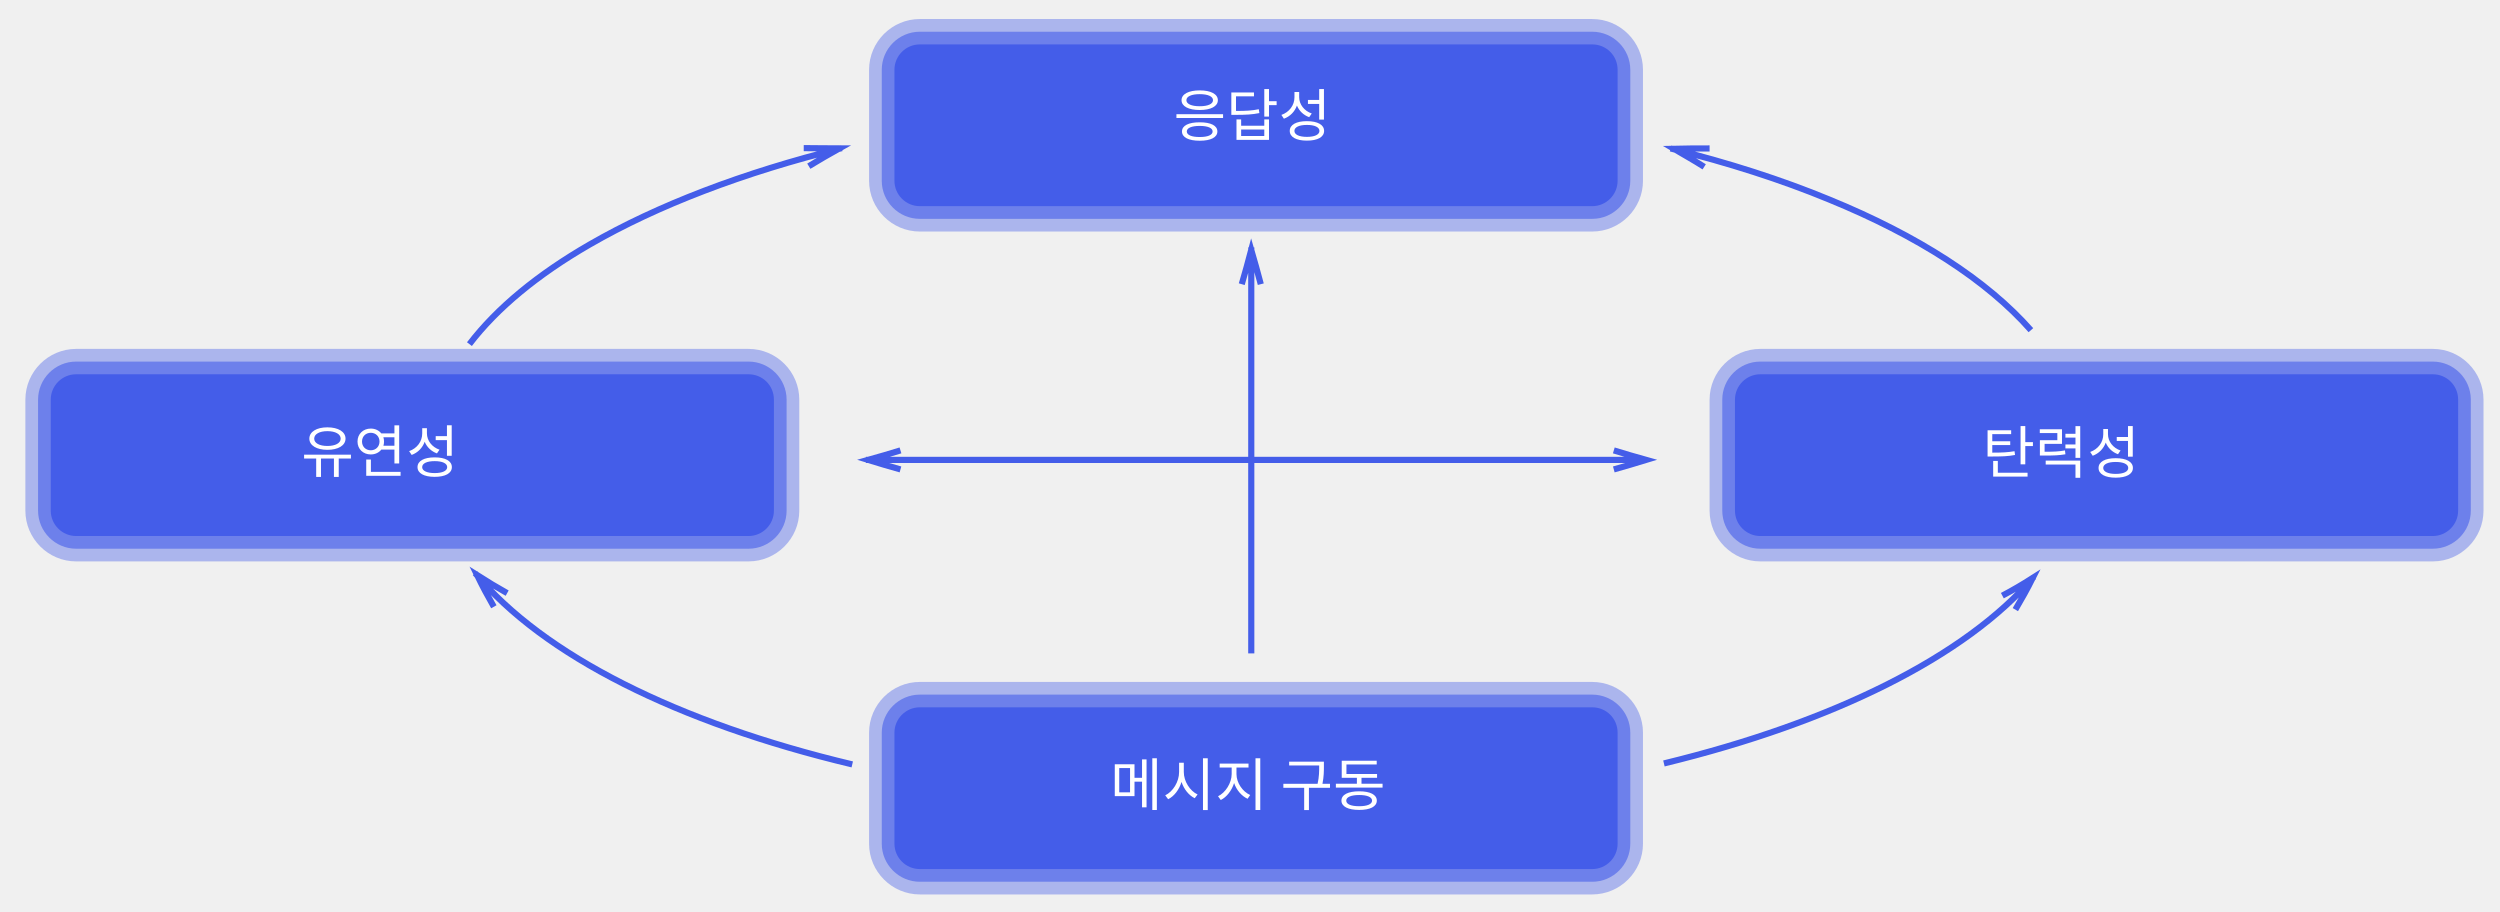
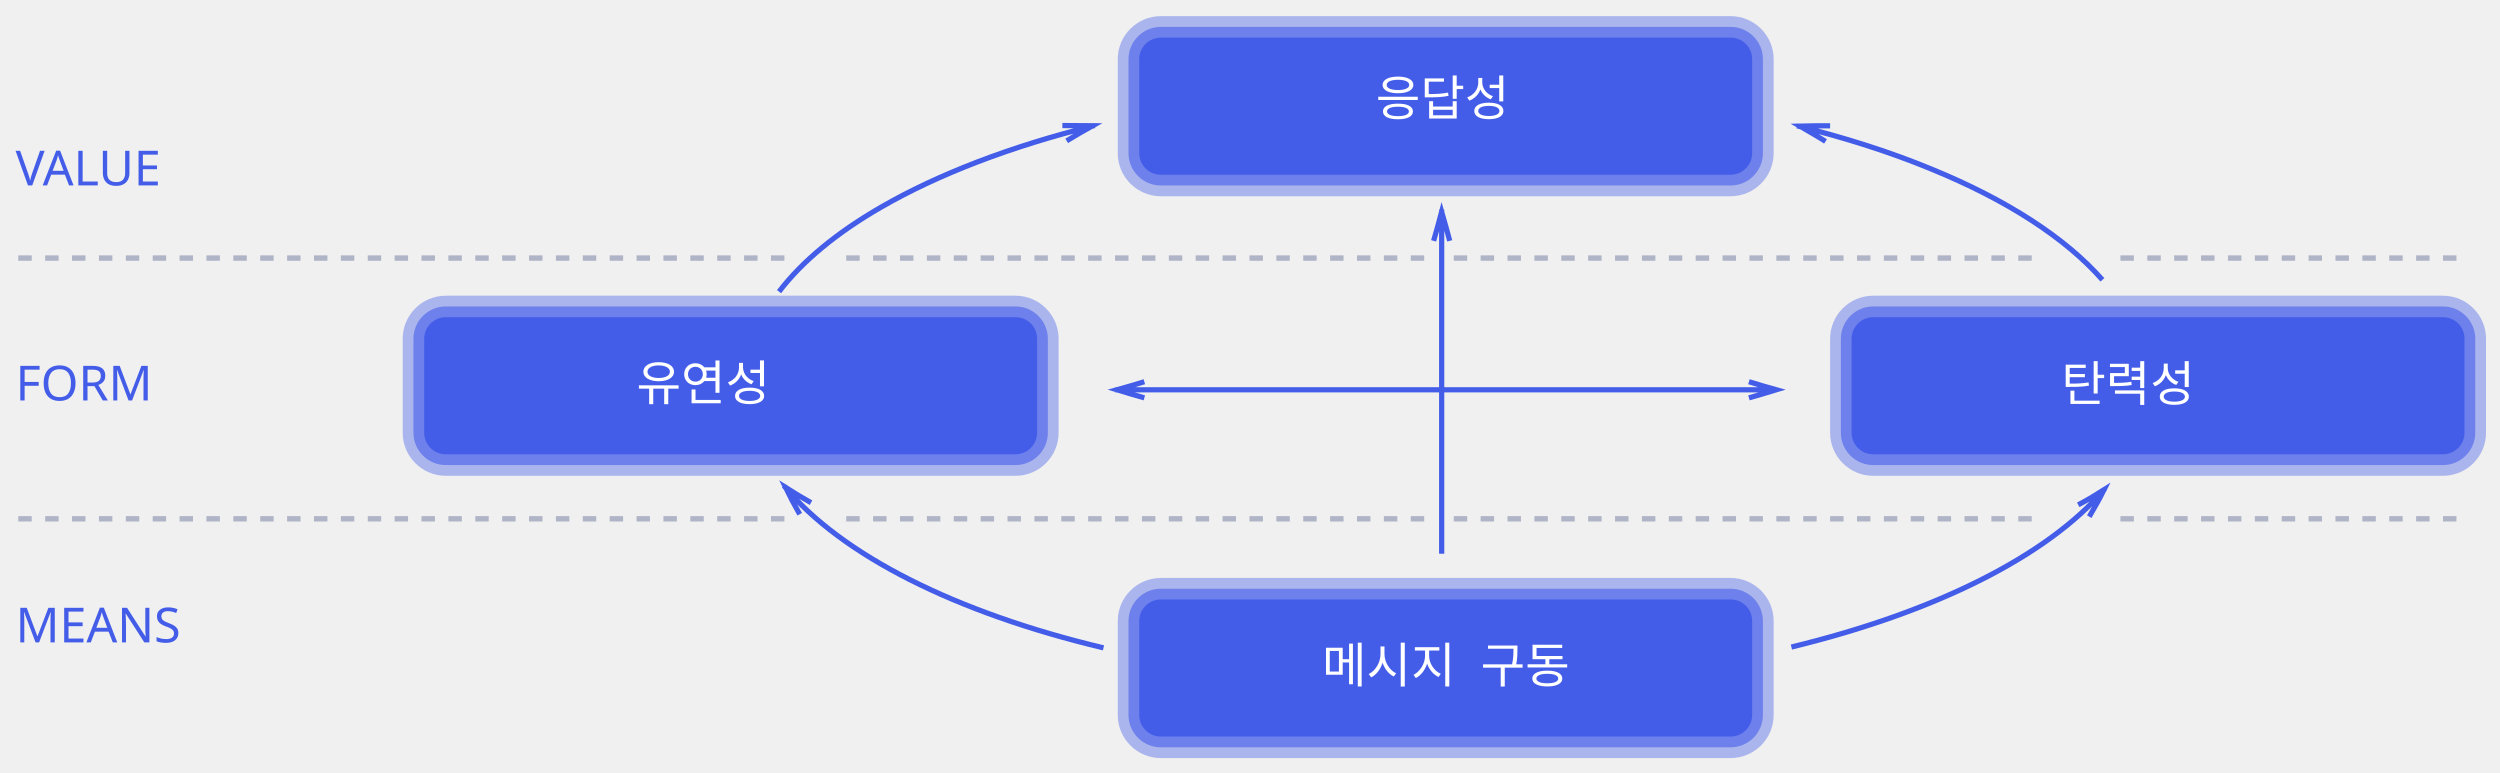
- <svg xmlns="http://www.w3.org/2000/svg" version="1.1" x="0px" y="0px" viewBox="0 0 788.2 287.3" enable-background="new 0 0 788.2 287.3" xml:space="preserve">
-   <g id="Layer_1">
+ <svg xmlns="http://www.w3.org/2000/svg" version="1.1" id="Layer_1" x="0px" y="0px" viewBox="0 0 930 287.3" style="enable-background:new 0 0 930 287.3;" xml:space="preserve">
+   <style type="text/css">
+ 	.st0{fill:none;stroke:#AFB4C6;stroke-width:2;stroke-miterlimit:10;stroke-dasharray:5;}
+ 	.st1{fill:#445DE9;}
+ 	.st2{font-family:'HelveticaNeue-Bold';}
+ 	.st3{font-size:18px;}
+ 	.st4{opacity:0.4;fill:#445DE9;enable-background:new    ;}
+ 	.st5{opacity:0.6;fill:#445DE9;enable-background:new    ;}
+ 	.st6{fill:#FFFFFF;}
+ 	.st7{font-family:'AdobeMyungjoStd-Medium-KSCpc-EUC-H';}
+ 	.st8{enable-background:new    ;}
+ 	.st9{font-family:'HelveticaNeue-Medium';}
+ 	.st10{fill:none;stroke:#445DE9;stroke-width:1.94;stroke-miterlimit:10;}
+ </style>
+   <g>
    <g>
-       <path opacity="0.4" fill-rule="evenodd" clip-rule="evenodd" fill="#445DE9" d="M290,73c-8.8,0-16-7.2-16-16V22    c0-8.8,7.2-16,16-16h212c8.8,0,16,7.2,16,16v35c0,8.8-7.2,16-16,16H290z" />
-       <path opacity="0.6" fill-rule="evenodd" clip-rule="evenodd" fill="#445DE9" d="M290,69c-6.6,0-12-5.4-12-12V22    c0-6.6,5.4-12,12-12h212c6.6,0,12,5.4,12,12v35c0,6.6-5.4,12-12,12H290z" />
-       <path fill-rule="evenodd" clip-rule="evenodd" fill="#445DE9" d="M502,14H290c-4.4,0-8,3.6-8,8v35c0,4.4,3.6,8,8,8h212    c4.4,0,8-3.6,8-8V22C510,17.5,506.4,14,502,14z" />
-       <text transform="matrix(1 0 0 1 370 42.9651)" fill="#FFFFFF" font-family="'HelveticaNeue'" font-size="18">응답성</text>
+       <line class="st0" x1="6.8" y1="96" x2="291.8" y2="96" />
+       <line class="st0" x1="314.8" y1="96" x2="533.8" y2="96" />
+       <line class="st0" x1="540.8" y1="96" x2="757.8" y2="96" />
+       <line class="st0" x1="788.8" y1="96" x2="914.8" y2="96" />
+     </g>
+     <g>
+       <line class="st0" x1="6.8" y1="193" x2="291.8" y2="193" />
+       <line class="st0" x1="314.8" y1="193" x2="531.8" y2="193" />
+       <line class="st0" x1="540.8" y1="193" x2="757.8" y2="193" />
+       <line class="st0" x1="788.8" y1="193" x2="914.8" y2="193" />
+     </g>
+     <g>
+       <text transform="matrix(1 0 0 1 5.7999 148.965)" class="st1 st2 st3">FORM</text>
+       <text transform="matrix(1 0 0 1 5.7999 238.965)" class="st1 st2 st3">MEANS</text>
+       <text transform="matrix(1 0 0 1 5.7999 68.965)" class="st1 st2 st3">VALUE</text>
+     </g>
+   </g>
+   <g id="Layer_1_1_">
+     <g>
+       <path class="st4" d="M431.8,73c-8.8,0-16-7.2-16-16V22c0-8.8,7.2-16,16-16h212c8.8,0,16,7.2,16,16v35c0,8.8-7.2,16-16,16H431.8z" />
+       <path class="st5" d="M431.8,69c-6.6,0-12-5.4-12-12V22c0-6.6,5.4-12,12-12h212c6.6,0,12,5.4,12,12v35c0,6.6-5.4,12-12,12H431.8z" />
+       <path class="st1" d="M643.8,14h-212c-4.4,0-8,3.6-8,8v35c0,4.4,3.6,8,8,8h212c4.4,0,8-3.6,8-8V22C651.8,17.5,648.2,14,643.8,14z" />
+       <text transform="matrix(1 0 0 1 511.8 42.9651)" class="st6 st7 st3">응답성</text>
      <g>
-         <path opacity="0.4" fill-rule="evenodd" clip-rule="evenodd" fill="#445DE9" d="M555,177c-8.8,0-16-7.2-16-16v-35     c0-8.8,7.2-16,16-16h212c8.8,0,16,7.2,16,16v35c0,8.8-7.2,16-16,16H555z" />
-         <path opacity="0.6" fill-rule="evenodd" clip-rule="evenodd" fill="#445DE9" d="M555,173c-6.6,0-12-5.4-12-12v-35     c0-6.6,5.4-12,12-12h212c6.6,0,12,5.4,12,12v35c0,6.6-5.4,12-12,12H555z" />
-         <path fill-rule="evenodd" clip-rule="evenodd" fill="#445DE9" d="M767,118H555c-4.4,0-8,3.6-8,8v35c0,4.4,3.6,8,8,8h212     c4.4,0,8-3.6,8-8v-35C775,121.5,771.4,118,767,118z" />
-         <text transform="matrix(1 0 0 1 625.0005 149.2253)" fill="#FFFFFF" font-family="'HelveticaNeue-Medium'" font-size="18">탄력성</text>
+         <path class="st4" d="M696.8,177c-8.8,0-16-7.2-16-16v-35c0-8.8,7.2-16,16-16h212c8.8,0,16,7.2,16,16v35c0,8.8-7.2,16-16,16H696.8     z" />
+         <path class="st5" d="M696.8,173c-6.6,0-12-5.4-12-12v-35c0-6.6,5.4-12,12-12h212c6.6,0,12,5.4,12,12v35c0,6.6-5.4,12-12,12H696.8     z" />
+         <path class="st1" d="M908.8,118h-212c-4.4,0-8,3.6-8,8v35c0,4.4,3.6,8,8,8h212c4.4,0,8-3.6,8-8v-35     C916.8,121.5,913.2,118,908.8,118z" />
+         <text transform="matrix(1 0 0 1 766.8005 149.2253)" class="st6 st7 st3">탄력성</text>
      </g>
      <g>
-         <path opacity="0.4" fill-rule="evenodd" clip-rule="evenodd" fill="#445DE9" d="M290,282c-8.8,0-16-7.2-16-16v-35     c0-8.8,7.2-16,16-16h212c8.8,0,16,7.2,16,16v35c0,8.8-7.2,16-16,16H290z" />
-         <path opacity="0.6" fill-rule="evenodd" clip-rule="evenodd" fill="#445DE9" d="M290,278c-6.6,0-12-5.4-12-12v-35     c0-6.6,5.4-12,12-12h212c6.6,0,12,5.4,12,12v35c0,6.6-5.4,12-12,12H290z" />
-         <path fill-rule="evenodd" clip-rule="evenodd" fill="#445DE9" d="M502,223H290c-4.4,0-8,3.6-8,8v35c0,4.4,3.6,8,8,8h212     c4.4,0,8-3.6,8-8v-35C510,226.5,506.4,223,502,223z" />
+         <path class="st4" d="M431.8,282c-8.8,0-16-7.2-16-16v-35c0-8.8,7.2-16,16-16h212c8.8,0,16,7.2,16,16v35c0,8.8-7.2,16-16,16H431.8     z" />
+         <path class="st5" d="M431.8,278c-6.6,0-12-5.4-12-12v-35c0-6.6,5.4-12,12-12h212c6.6,0,12,5.4,12,12v35c0,6.6-5.4,12-12,12H431.8     z" />
+         <path class="st1" d="M643.8,223h-212c-4.4,0-8,3.6-8,8v35c0,4.4,3.6,8,8,8h212c4.4,0,8-3.6,8-8v-35     C651.8,226.5,648.2,223,643.8,223z" />
      </g>
-       <text transform="matrix(1 0 0 1 350 253.9655)" fill="#FFFFFF" font-family="'HelveticaNeue-Medium'" font-size="18">메시지 구동</text>
+       <text transform="matrix(1 0 0 1 491.8 253.9655)" class="st8">
+         <tspan x="0" y="0" class="st6 st7 st3">메시지</tspan>
+         <tspan x="54" y="0" class="st6 st9 st3"> </tspan>
+         <tspan x="59" y="0" class="st6 st7 st3">구동</tspan>
+       </text>
      <g>
-         <path opacity="0.4" fill-rule="evenodd" clip-rule="evenodd" fill="#445DE9" d="M24,177c-8.8,0-16-7.2-16-16v-35     c0-8.8,7.2-16,16-16h212c8.8,0,16,7.2,16,16v35c0,8.8-7.2,16-16,16H24z" />
-         <path opacity="0.6" fill-rule="evenodd" clip-rule="evenodd" fill="#445DE9" d="M24,173c-6.6,0-12-5.4-12-12v-35     c0-6.6,5.4-12,12-12h212c6.6,0,12,5.4,12,12v35c0,6.6-5.4,12-12,12H24z" />
-         <path fill-rule="evenodd" clip-rule="evenodd" fill="#445DE9" d="M236,118H24c-4.4,0-8,3.6-8,8v35c0,4.4,3.6,8,8,8h212     c4.4,0,8-3.6,8-8v-35C244,121.5,240.4,118,236,118z" />
-         <text transform="matrix(1 0 0 1 95 148.965)" fill="#FFFFFF" font-family="'HelveticaNeue-Medium'" font-size="18">유연성</text>
+         <path class="st4" d="M165.8,177c-8.8,0-16-7.2-16-16v-35c0-8.8,7.2-16,16-16h212c8.8,0,16,7.2,16,16v35c0,8.8-7.2,16-16,16H165.8     z" />
+         <path class="st5" d="M165.8,173c-6.6,0-12-5.4-12-12v-35c0-6.6,5.4-12,12-12h212c6.6,0,12,5.4,12,12v35c0,6.6-5.4,12-12,12H165.8     z" />
+         <path class="st1" d="M377.8,118h-212c-4.4,0-8,3.6-8,8v35c0,4.4,3.6,8,8,8h212c4.4,0,8-3.6,8-8v-35     C385.8,121.5,382.2,118,377.8,118z" />
+         <text transform="matrix(1 0 0 1 236.8 148.965)" class="st6 st7 st3">유연성</text>
      </g>
    </g>
  </g>
  <g id="Layer_2">
-     <path fill="none" stroke="#445DE9" stroke-width="1.94" stroke-miterlimit="10" d="M265.4,46.7c-31.1,7.7-58.2,18.1-79.5,30.4   c-16.3,9.4-29.2,20-37.9,31.4 M253.4,46.7c3.9,0,7.3,0.1,11.2,0.1c-3.4,1.9-6.3,3.6-9.6,5.6 M149.8,180.7   c21.3,25.8,63.9,47.2,118.9,60.3 M155.7,191.3c-2-3.5-3.6-6.5-5.3-10c3.3,2.1,6.1,3.8,9.5,5.7 M524.6,240.7   c53.5-13,95.2-33.8,116.6-58.8 M635.4,192.2c2-3.4,3.7-6.4,5.5-10c-3.3,2.1-6.2,3.8-9.6,5.6 M640.3,104.1   c-13.8-15.7-35.7-29.8-63.6-41.2c-15-6.2-31.8-11.6-50-16.1 M539,46.8c-3.9,0-7.3,0-11.3,0.1c3.4,2,6.3,3.6,9.6,5.7 M394.5,78v128    M391.5,89.6c1.1-3.8,2-7,3-10.8c1.1,3.8,2,7,3,10.8 M273,145h246 M283.9,148c-3.6-1-6.6-1.9-10.2-3c3.6-1,6.6-1.9,10.2-3    M508.8,148c3.6-1,6.6-1.9,10.2-3c-3.6-1-6.6-1.9-10.2-3" />
+     <path class="st10" d="M407.2,46.7c-31.1,7.7-58.2,18.1-79.5,30.4c-16.3,9.4-29.2,20-37.9,31.4 M395.2,46.7c3.9,0,7.3,0.1,11.2,0.1   c-3.4,1.9-6.3,3.6-9.6,5.6 M291.6,180.7c21.3,25.8,63.9,47.2,118.9,60.3 M297.5,191.3c-2-3.5-3.6-6.5-5.3-10   c3.3,2.1,6.1,3.8,9.5,5.7 M666.4,240.7c53.5-13,95.2-33.8,116.6-58.8 M777.2,192.2c2-3.4,3.7-6.4,5.5-10c-3.3,2.1-6.2,3.8-9.6,5.6    M782.1,104.1c-13.8-15.7-35.7-29.8-63.6-41.2c-15-6.2-31.8-11.6-50-16.1 M680.8,46.8c-3.9,0-7.3,0-11.3,0.1c3.4,2,6.3,3.6,9.6,5.7    M536.3,78v128 M533.3,89.6c1.1-3.8,2-7,3-10.8c1.1,3.8,2,7,3,10.8 M414.8,145h246 M425.7,148c-3.6-1-6.6-1.9-10.2-3   c3.6-1,6.6-1.9,10.2-3 M650.6,148c3.6-1,6.6-1.9,10.2-3c-3.6-1-6.6-1.9-10.2-3" />
  </g>
</svg>
